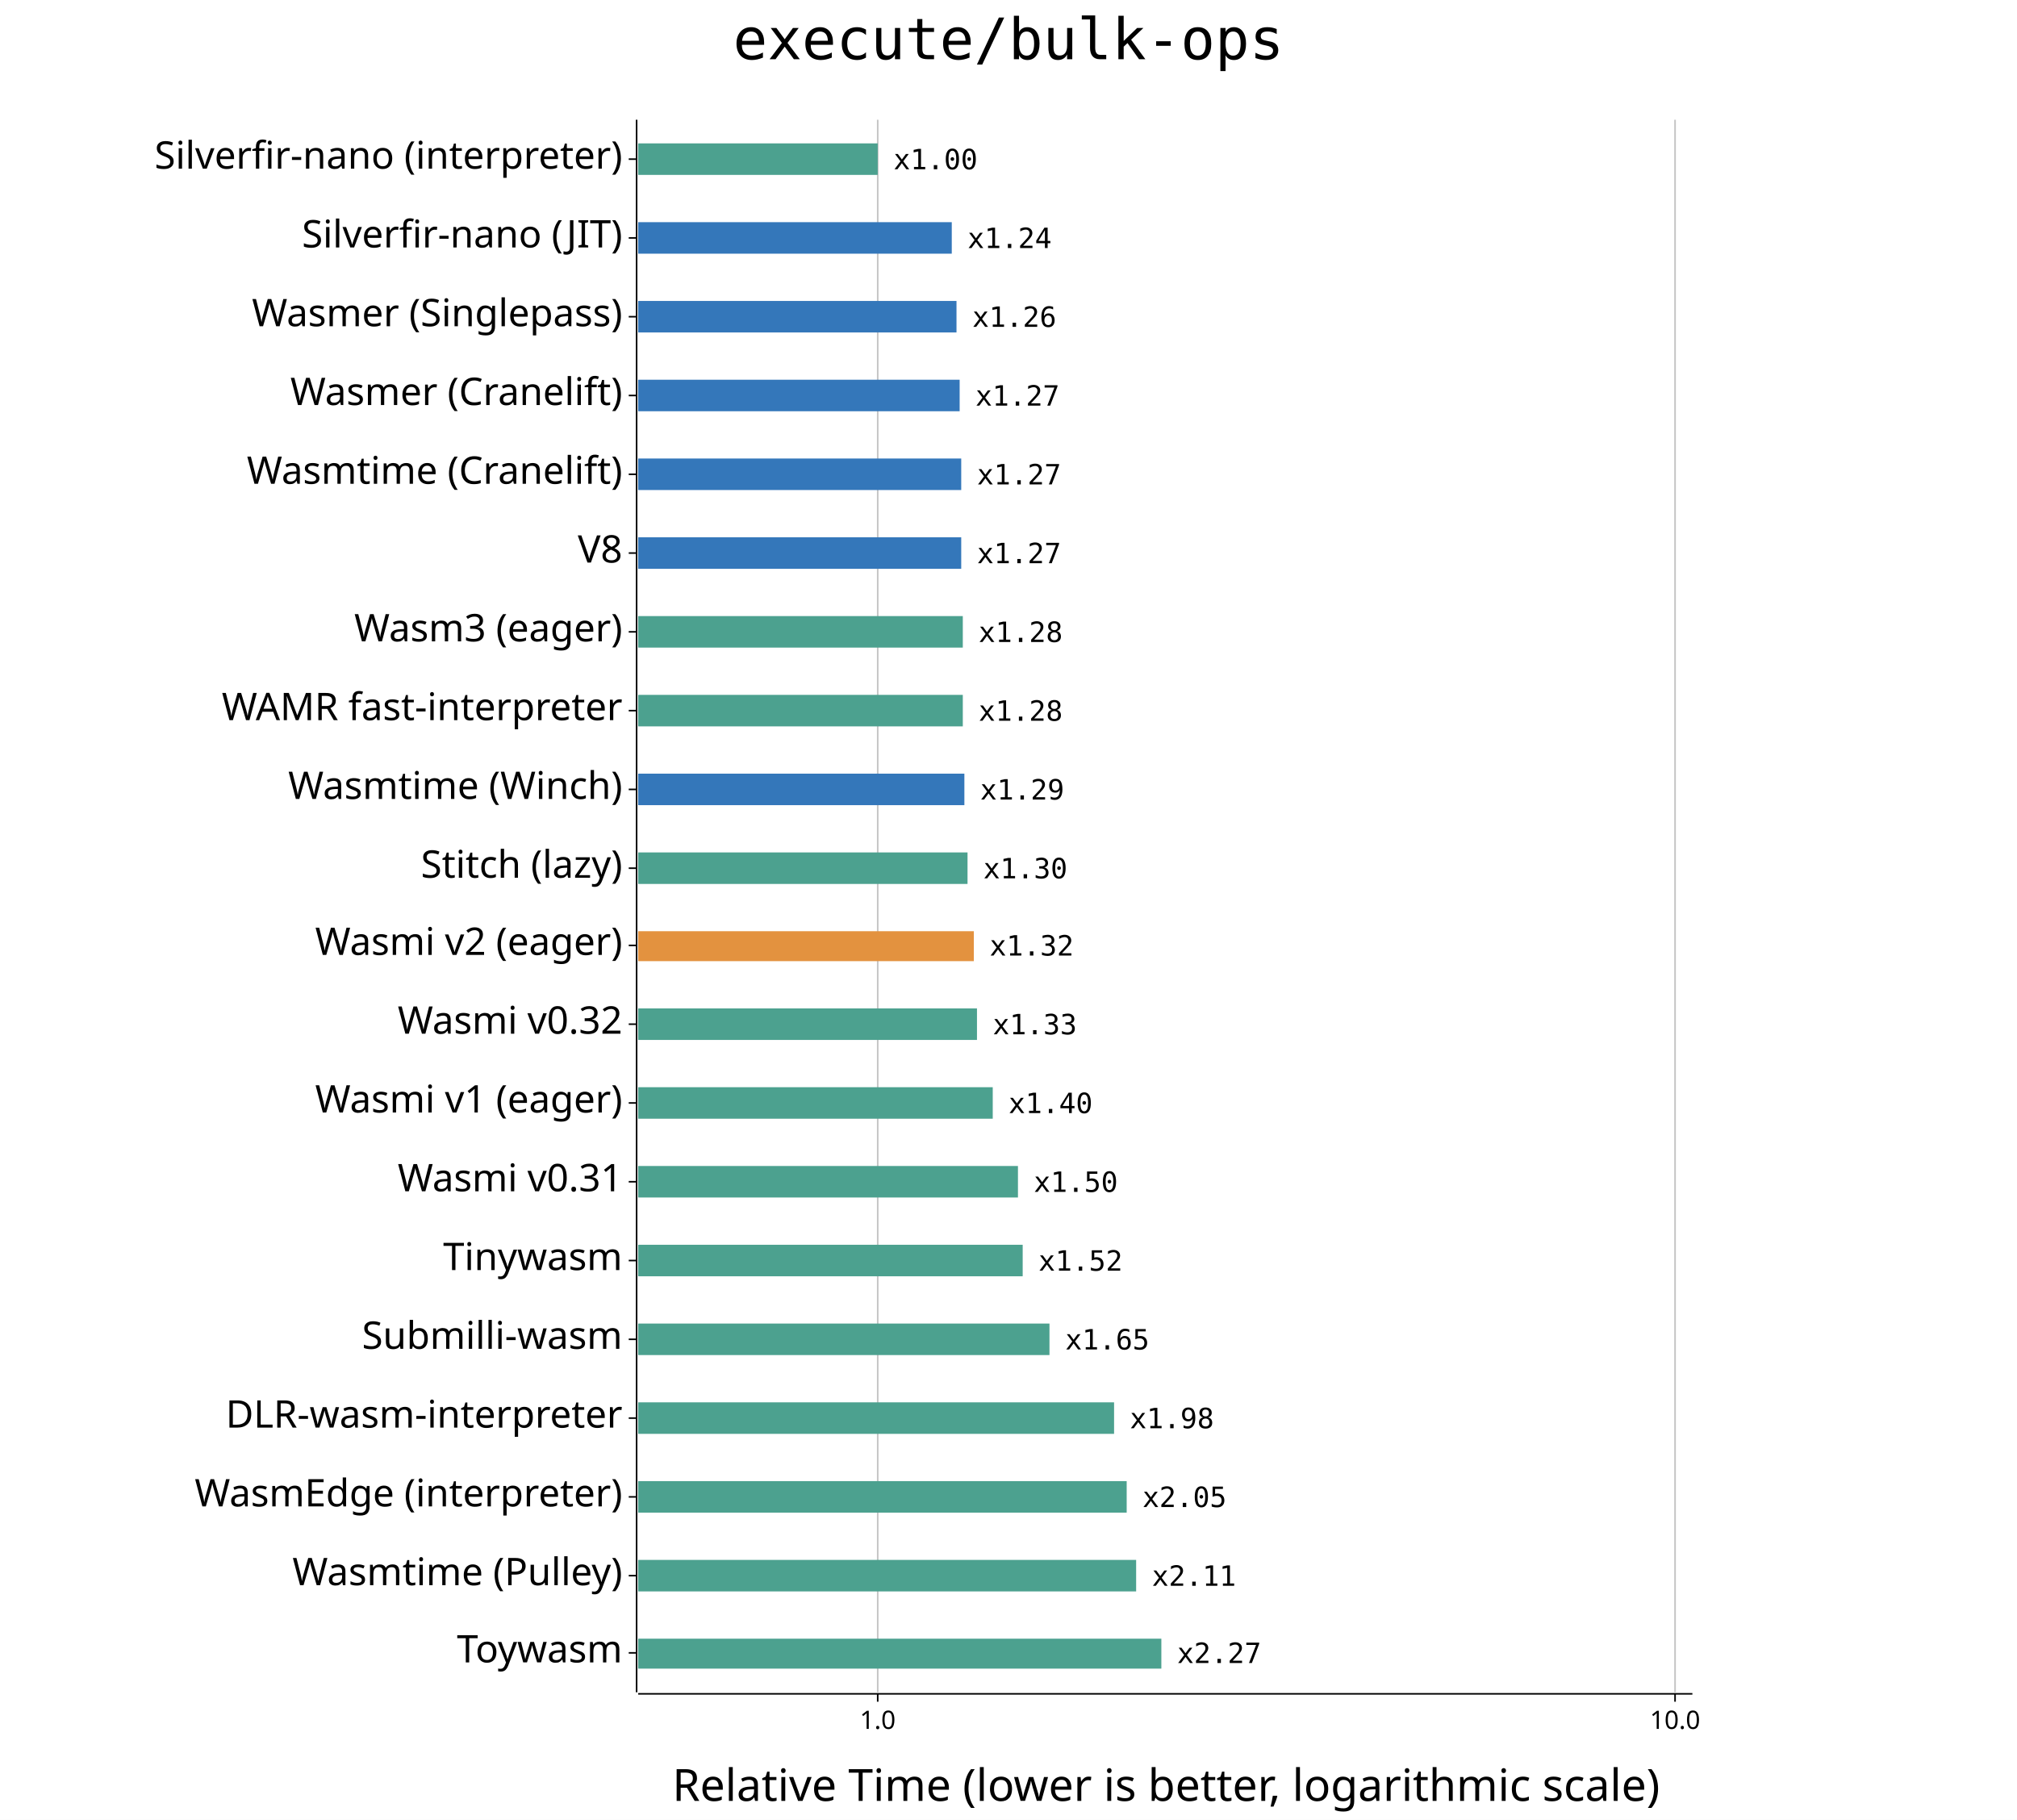
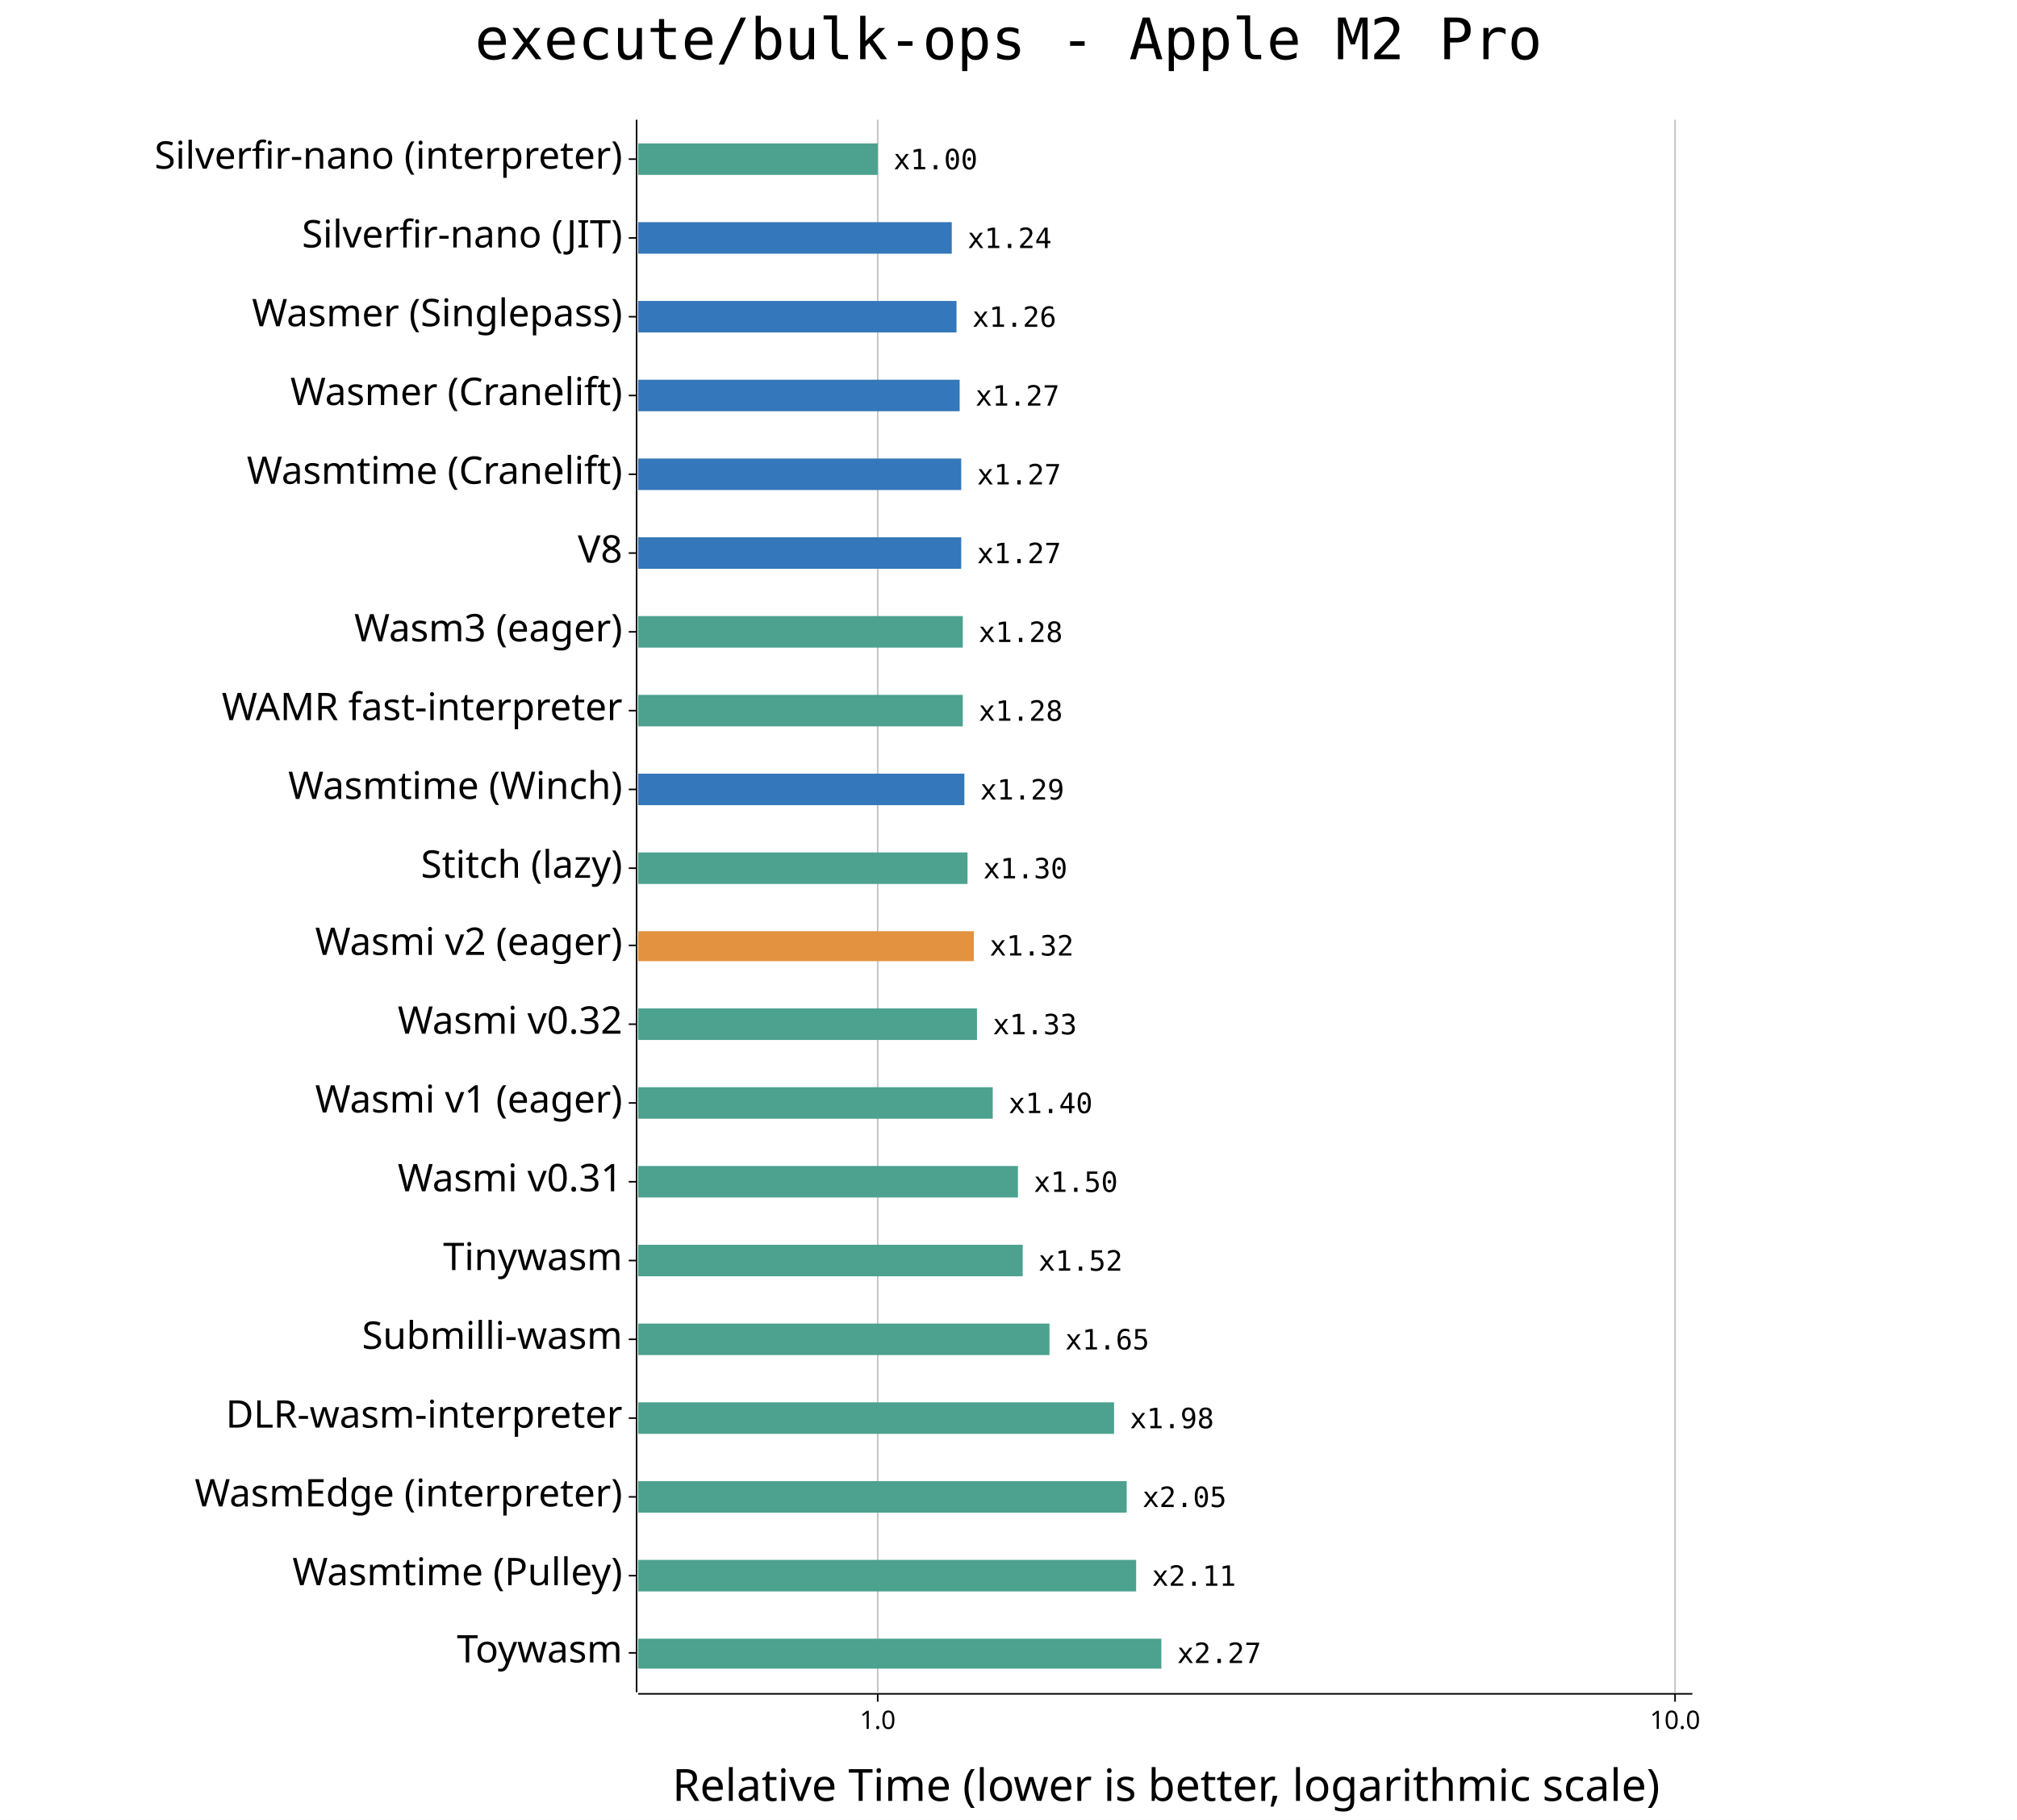
<svg xmlns="http://www.w3.org/2000/svg" width="1280" height="1155" viewBox="0 0 1280 1155">
  <rect x="0" y="0" width="1280" height="1155" opacity="1" fill="#FFFFFF" stroke="none" />
  <text x="640" y="10" dy="0.76em" text-anchor="middle" font-family="monospace" font-size="36.29" opacity="1" fill="#000000">
- execute/bulk-ops
+ execute/bulk-ops - Apple M2 Pro
</text>
  <line opacity="0.1" stroke="#000000" stroke-width="1" x1="557" y1="1074" x2="557" y2="76" />
  <line opacity="0.1" stroke="#000000" stroke-width="1" x1="1063" y1="1074" x2="1063" y2="76" />
  <text x="5" y="575" dy="0.76em" text-anchor="middle" font-family="sans-serif" font-size="28.226" opacity="1" fill="#000000" transform="rotate(270, 5, 575)">

</text>
  <text x="740" y="1150" dy="-0.5ex" text-anchor="middle" font-family="sans-serif" font-size="28.226" opacity="1" fill="#000000">
Relative Time (lower is better, logarithmic scale)
</text>
  <line opacity="0.15" stroke="#000000" stroke-width="1" x1="557" y1="1074" x2="557" y2="76" />
  <line opacity="0.15" stroke="#000000" stroke-width="1" x1="1063" y1="1074" x2="1063" y2="76" />
  <polyline fill="none" opacity="1" stroke="#000000" stroke-width="1" points="404,76 404,1074 " />
  <text x="395" y="1049" dy="0.5ex" text-anchor="end" font-family="sans-serif" font-size="24.194" opacity="1" fill="#000000">
Toywasm
</text>
  <polyline fill="none" opacity="1" stroke="#000000" stroke-width="1" points="399,1049 404,1049 " />
  <text x="395" y="1000" dy="0.5ex" text-anchor="end" font-family="sans-serif" font-size="24.194" opacity="1" fill="#000000">
Wasmtime (Pulley)
</text>
  <polyline fill="none" opacity="1" stroke="#000000" stroke-width="1" points="399,1000 404,1000 " />
  <text x="395" y="950" dy="0.5ex" text-anchor="end" font-family="sans-serif" font-size="24.194" opacity="1" fill="#000000">
WasmEdge (interpreter)
</text>
  <polyline fill="none" opacity="1" stroke="#000000" stroke-width="1" points="399,950 404,950 " />
  <text x="395" y="900" dy="0.5ex" text-anchor="end" font-family="sans-serif" font-size="24.194" opacity="1" fill="#000000">
DLR-wasm-interpreter
</text>
  <polyline fill="none" opacity="1" stroke="#000000" stroke-width="1" points="399,900 404,900 " />
  <text x="395" y="850" dy="0.5ex" text-anchor="end" font-family="sans-serif" font-size="24.194" opacity="1" fill="#000000">
Submilli-wasm
</text>
  <polyline fill="none" opacity="1" stroke="#000000" stroke-width="1" points="399,850 404,850 " />
  <text x="395" y="800" dy="0.5ex" text-anchor="end" font-family="sans-serif" font-size="24.194" opacity="1" fill="#000000">
Tinywasm
</text>
  <polyline fill="none" opacity="1" stroke="#000000" stroke-width="1" points="399,800 404,800 " />
  <text x="395" y="750" dy="0.5ex" text-anchor="end" font-family="sans-serif" font-size="24.194" opacity="1" fill="#000000">
Wasmi v0.31
</text>
  <polyline fill="none" opacity="1" stroke="#000000" stroke-width="1" points="399,750 404,750 " />
  <text x="395" y="700" dy="0.5ex" text-anchor="end" font-family="sans-serif" font-size="24.194" opacity="1" fill="#000000">
Wasmi v1 (eager)
</text>
  <polyline fill="none" opacity="1" stroke="#000000" stroke-width="1" points="399,700 404,700 " />
  <text x="395" y="650" dy="0.5ex" text-anchor="end" font-family="sans-serif" font-size="24.194" opacity="1" fill="#000000">
Wasmi v0.32
</text>
  <polyline fill="none" opacity="1" stroke="#000000" stroke-width="1" points="399,650 404,650 " />
  <text x="395" y="600" dy="0.5ex" text-anchor="end" font-family="sans-serif" font-size="24.194" opacity="1" fill="#000000">
Wasmi v2 (eager)
</text>
  <polyline fill="none" opacity="1" stroke="#000000" stroke-width="1" points="399,600 404,600 " />
  <text x="395" y="551" dy="0.5ex" text-anchor="end" font-family="sans-serif" font-size="24.194" opacity="1" fill="#000000">
Stitch (lazy)
</text>
  <polyline fill="none" opacity="1" stroke="#000000" stroke-width="1" points="399,551 404,551 " />
  <text x="395" y="501" dy="0.5ex" text-anchor="end" font-family="sans-serif" font-size="24.194" opacity="1" fill="#000000">
Wasmtime (Winch)
</text>
  <polyline fill="none" opacity="1" stroke="#000000" stroke-width="1" points="399,501 404,501 " />
  <text x="395" y="451" dy="0.5ex" text-anchor="end" font-family="sans-serif" font-size="24.194" opacity="1" fill="#000000">
WAMR fast-interpreter
</text>
  <polyline fill="none" opacity="1" stroke="#000000" stroke-width="1" points="399,451 404,451 " />
  <text x="395" y="401" dy="0.5ex" text-anchor="end" font-family="sans-serif" font-size="24.194" opacity="1" fill="#000000">
Wasm3 (eager)
</text>
  <polyline fill="none" opacity="1" stroke="#000000" stroke-width="1" points="399,401 404,401 " />
  <text x="395" y="351" dy="0.5ex" text-anchor="end" font-family="sans-serif" font-size="24.194" opacity="1" fill="#000000">
V8
</text>
  <polyline fill="none" opacity="1" stroke="#000000" stroke-width="1" points="399,351 404,351 " />
  <text x="395" y="301" dy="0.5ex" text-anchor="end" font-family="sans-serif" font-size="24.194" opacity="1" fill="#000000">
Wasmtime (Cranelift)
</text>
  <polyline fill="none" opacity="1" stroke="#000000" stroke-width="1" points="399,301 404,301 " />
  <text x="395" y="251" dy="0.5ex" text-anchor="end" font-family="sans-serif" font-size="24.194" opacity="1" fill="#000000">
Wasmer (Cranelift)
</text>
  <polyline fill="none" opacity="1" stroke="#000000" stroke-width="1" points="399,251 404,251 " />
  <text x="395" y="201" dy="0.5ex" text-anchor="end" font-family="sans-serif" font-size="24.194" opacity="1" fill="#000000">
Wasmer (Singlepass)
</text>
  <polyline fill="none" opacity="1" stroke="#000000" stroke-width="1" points="399,201 404,201 " />
  <text x="395" y="151" dy="0.5ex" text-anchor="end" font-family="sans-serif" font-size="24.194" opacity="1" fill="#000000">
Silverfir-nano (JIT)
</text>
  <polyline fill="none" opacity="1" stroke="#000000" stroke-width="1" points="399,151 404,151 " />
  <text x="395" y="101" dy="0.5ex" text-anchor="end" font-family="sans-serif" font-size="24.194" opacity="1" fill="#000000">
Silverfir-nano (interpreter)
</text>
  <polyline fill="none" opacity="1" stroke="#000000" stroke-width="1" points="399,101 404,101 " />
  <polyline fill="none" opacity="1" stroke="#000000" stroke-width="1" points="405,1075 1074,1075 " />
  <text x="557" y="1085" dy="0.76em" text-anchor="middle" font-family="sans-serif" font-size="16.129" opacity="1" fill="#000000">
1.0
</text>
  <polyline fill="none" opacity="1" stroke="#000000" stroke-width="1" points="557,1075 557,1080 " />
  <text x="1063" y="1085" dy="0.76em" text-anchor="middle" font-family="sans-serif" font-size="16.129" opacity="1" fill="#000000">
10.0
</text>
  <polyline fill="none" opacity="1" stroke="#000000" stroke-width="1" points="1063,1075 1063,1080 " />
-   <rect x="405" y="740" width="241" height="20" opacity="1" fill="#4CA18F" stroke="none" />
+   <rect x="405" y="690" width="225" height="20" opacity="1" fill="#4CA18F" stroke="none" />
+   <rect x="405" y="541" width="209" height="20" opacity="1" fill="#4CA18F" stroke="none" />
+   <rect x="405" y="291" width="205" height="20" opacity="1" fill="#3477BA" stroke="none" />
+   <rect x="405" y="191" width="202" height="20" opacity="1" fill="#3477BA" stroke="none" />
+   <rect x="405" y="790" width="244" height="20" opacity="1" fill="#4CA18F" stroke="none" />
  <rect x="405" y="241" width="204" height="20" opacity="1" fill="#3477BA" stroke="none" />
-   <rect x="405" y="141" width="199" height="20" opacity="1" fill="#3477BA" stroke="none" />
-   <rect x="405" y="341" width="205" height="20" opacity="1" fill="#3477BA" stroke="none" />
+   <rect x="405" y="391" width="206" height="20" opacity="1" fill="#4CA18F" stroke="none" />
  <rect x="405" y="1040" width="332" height="19" opacity="1" fill="#4CA18F" stroke="none" />
-   <rect x="405" y="890" width="302" height="20" opacity="1" fill="#4CA18F" stroke="none" />
-   <rect x="405" y="191" width="202" height="20" opacity="1" fill="#3477BA" stroke="none" />
-   <rect x="405" y="840" width="261" height="20" opacity="1" fill="#4CA18F" stroke="none" />
-   <rect x="405" y="990" width="316" height="20" opacity="1" fill="#4CA18F" stroke="none" />
-   <rect x="405" y="640" width="215" height="20" opacity="1" fill="#4CA18F" stroke="none" />
-   <rect x="405" y="541" width="209" height="20" opacity="1" fill="#4CA18F" stroke="none" />
-   <rect x="405" y="441" width="206" height="20" opacity="1" fill="#4CA18F" stroke="none" />
-   <rect x="405" y="391" width="206" height="20" opacity="1" fill="#4CA18F" stroke="none" />
-   <rect x="405" y="291" width="205" height="20" opacity="1" fill="#3477BA" stroke="none" />
-   <rect x="405" y="91" width="152" height="20" opacity="1" fill="#4CA18F" stroke="none" />
-   <rect x="405" y="790" width="244" height="20" opacity="1" fill="#4CA18F" stroke="none" />
  <rect x="405" y="591" width="213" height="19" opacity="1" fill="#E3923F" stroke="none" />
  <rect x="405" y="940" width="310" height="20" opacity="1" fill="#4CA18F" stroke="none" />
-   <rect x="405" y="690" width="225" height="20" opacity="1" fill="#4CA18F" stroke="none" />
+   <rect x="405" y="91" width="152" height="20" opacity="1" fill="#4CA18F" stroke="none" />
+   <rect x="405" y="441" width="206" height="20" opacity="1" fill="#4CA18F" stroke="none" />
+   <rect x="405" y="640" width="215" height="20" opacity="1" fill="#4CA18F" stroke="none" />
  <rect x="405" y="491" width="207" height="20" opacity="1" fill="#3477BA" stroke="none" />
+   <rect x="405" y="341" width="205" height="20" opacity="1" fill="#3477BA" stroke="none" />
+   <rect x="405" y="740" width="241" height="20" opacity="1" fill="#4CA18F" stroke="none" />
+   <rect x="405" y="890" width="302" height="20" opacity="1" fill="#4CA18F" stroke="none" />
+   <rect x="405" y="990" width="316" height="20" opacity="1" fill="#4CA18F" stroke="none" />
+   <rect x="405" y="840" width="261" height="20" opacity="1" fill="#4CA18F" stroke="none" />
+   <rect x="405" y="141" width="199" height="20" opacity="1" fill="#3477BA" stroke="none" />
  <text x="747" y="1051" dy="0.5ex" text-anchor="start" font-family="monospace" font-size="17.742" opacity="1" fill="#000000">
x2.27
</text>
  <text x="731" y="1002" dy="0.5ex" text-anchor="start" font-family="monospace" font-size="17.742" opacity="1" fill="#000000">
x2.11
</text>
  <text x="725" y="952" dy="0.5ex" text-anchor="start" font-family="monospace" font-size="17.742" opacity="1" fill="#000000">
x2.05
</text>
  <text x="717" y="902" dy="0.5ex" text-anchor="start" font-family="monospace" font-size="17.742" opacity="1" fill="#000000">
x1.98
</text>
  <text x="676" y="852" dy="0.5ex" text-anchor="start" font-family="monospace" font-size="17.742" opacity="1" fill="#000000">
x1.65
</text>
  <text x="659" y="802" dy="0.5ex" text-anchor="start" font-family="monospace" font-size="17.742" opacity="1" fill="#000000">
x1.52
</text>
  <text x="656" y="752" dy="0.5ex" text-anchor="start" font-family="monospace" font-size="17.742" opacity="1" fill="#000000">
x1.50
</text>
  <text x="640" y="702" dy="0.5ex" text-anchor="start" font-family="monospace" font-size="17.742" opacity="1" fill="#000000">
x1.40
</text>
  <text x="630" y="652" dy="0.5ex" text-anchor="start" font-family="monospace" font-size="17.742" opacity="1" fill="#000000">
x1.33
</text>
  <text x="628" y="602" dy="0.5ex" text-anchor="start" font-family="monospace" font-size="17.742" opacity="1" fill="#000000">
x1.32
</text>
  <text x="624" y="553" dy="0.5ex" text-anchor="start" font-family="monospace" font-size="17.742" opacity="1" fill="#000000">
x1.30
</text>
  <text x="622" y="503" dy="0.5ex" text-anchor="start" font-family="monospace" font-size="17.742" opacity="1" fill="#000000">
x1.29
</text>
  <text x="621" y="453" dy="0.5ex" text-anchor="start" font-family="monospace" font-size="17.742" opacity="1" fill="#000000">
x1.28
</text>
  <text x="621" y="403" dy="0.5ex" text-anchor="start" font-family="monospace" font-size="17.742" opacity="1" fill="#000000">
x1.28
</text>
  <text x="620" y="353" dy="0.5ex" text-anchor="start" font-family="monospace" font-size="17.742" opacity="1" fill="#000000">
x1.27
</text>
  <text x="620" y="303" dy="0.5ex" text-anchor="start" font-family="monospace" font-size="17.742" opacity="1" fill="#000000">
x1.27
</text>
  <text x="619" y="253" dy="0.5ex" text-anchor="start" font-family="monospace" font-size="17.742" opacity="1" fill="#000000">
x1.27
</text>
  <text x="617" y="203" dy="0.5ex" text-anchor="start" font-family="monospace" font-size="17.742" opacity="1" fill="#000000">
x1.26
</text>
  <text x="614" y="153" dy="0.5ex" text-anchor="start" font-family="monospace" font-size="17.742" opacity="1" fill="#000000">
x1.24
</text>
  <text x="567" y="103" dy="0.5ex" text-anchor="start" font-family="monospace" font-size="17.742" opacity="1" fill="#000000">
x1.00
</text>
</svg>
